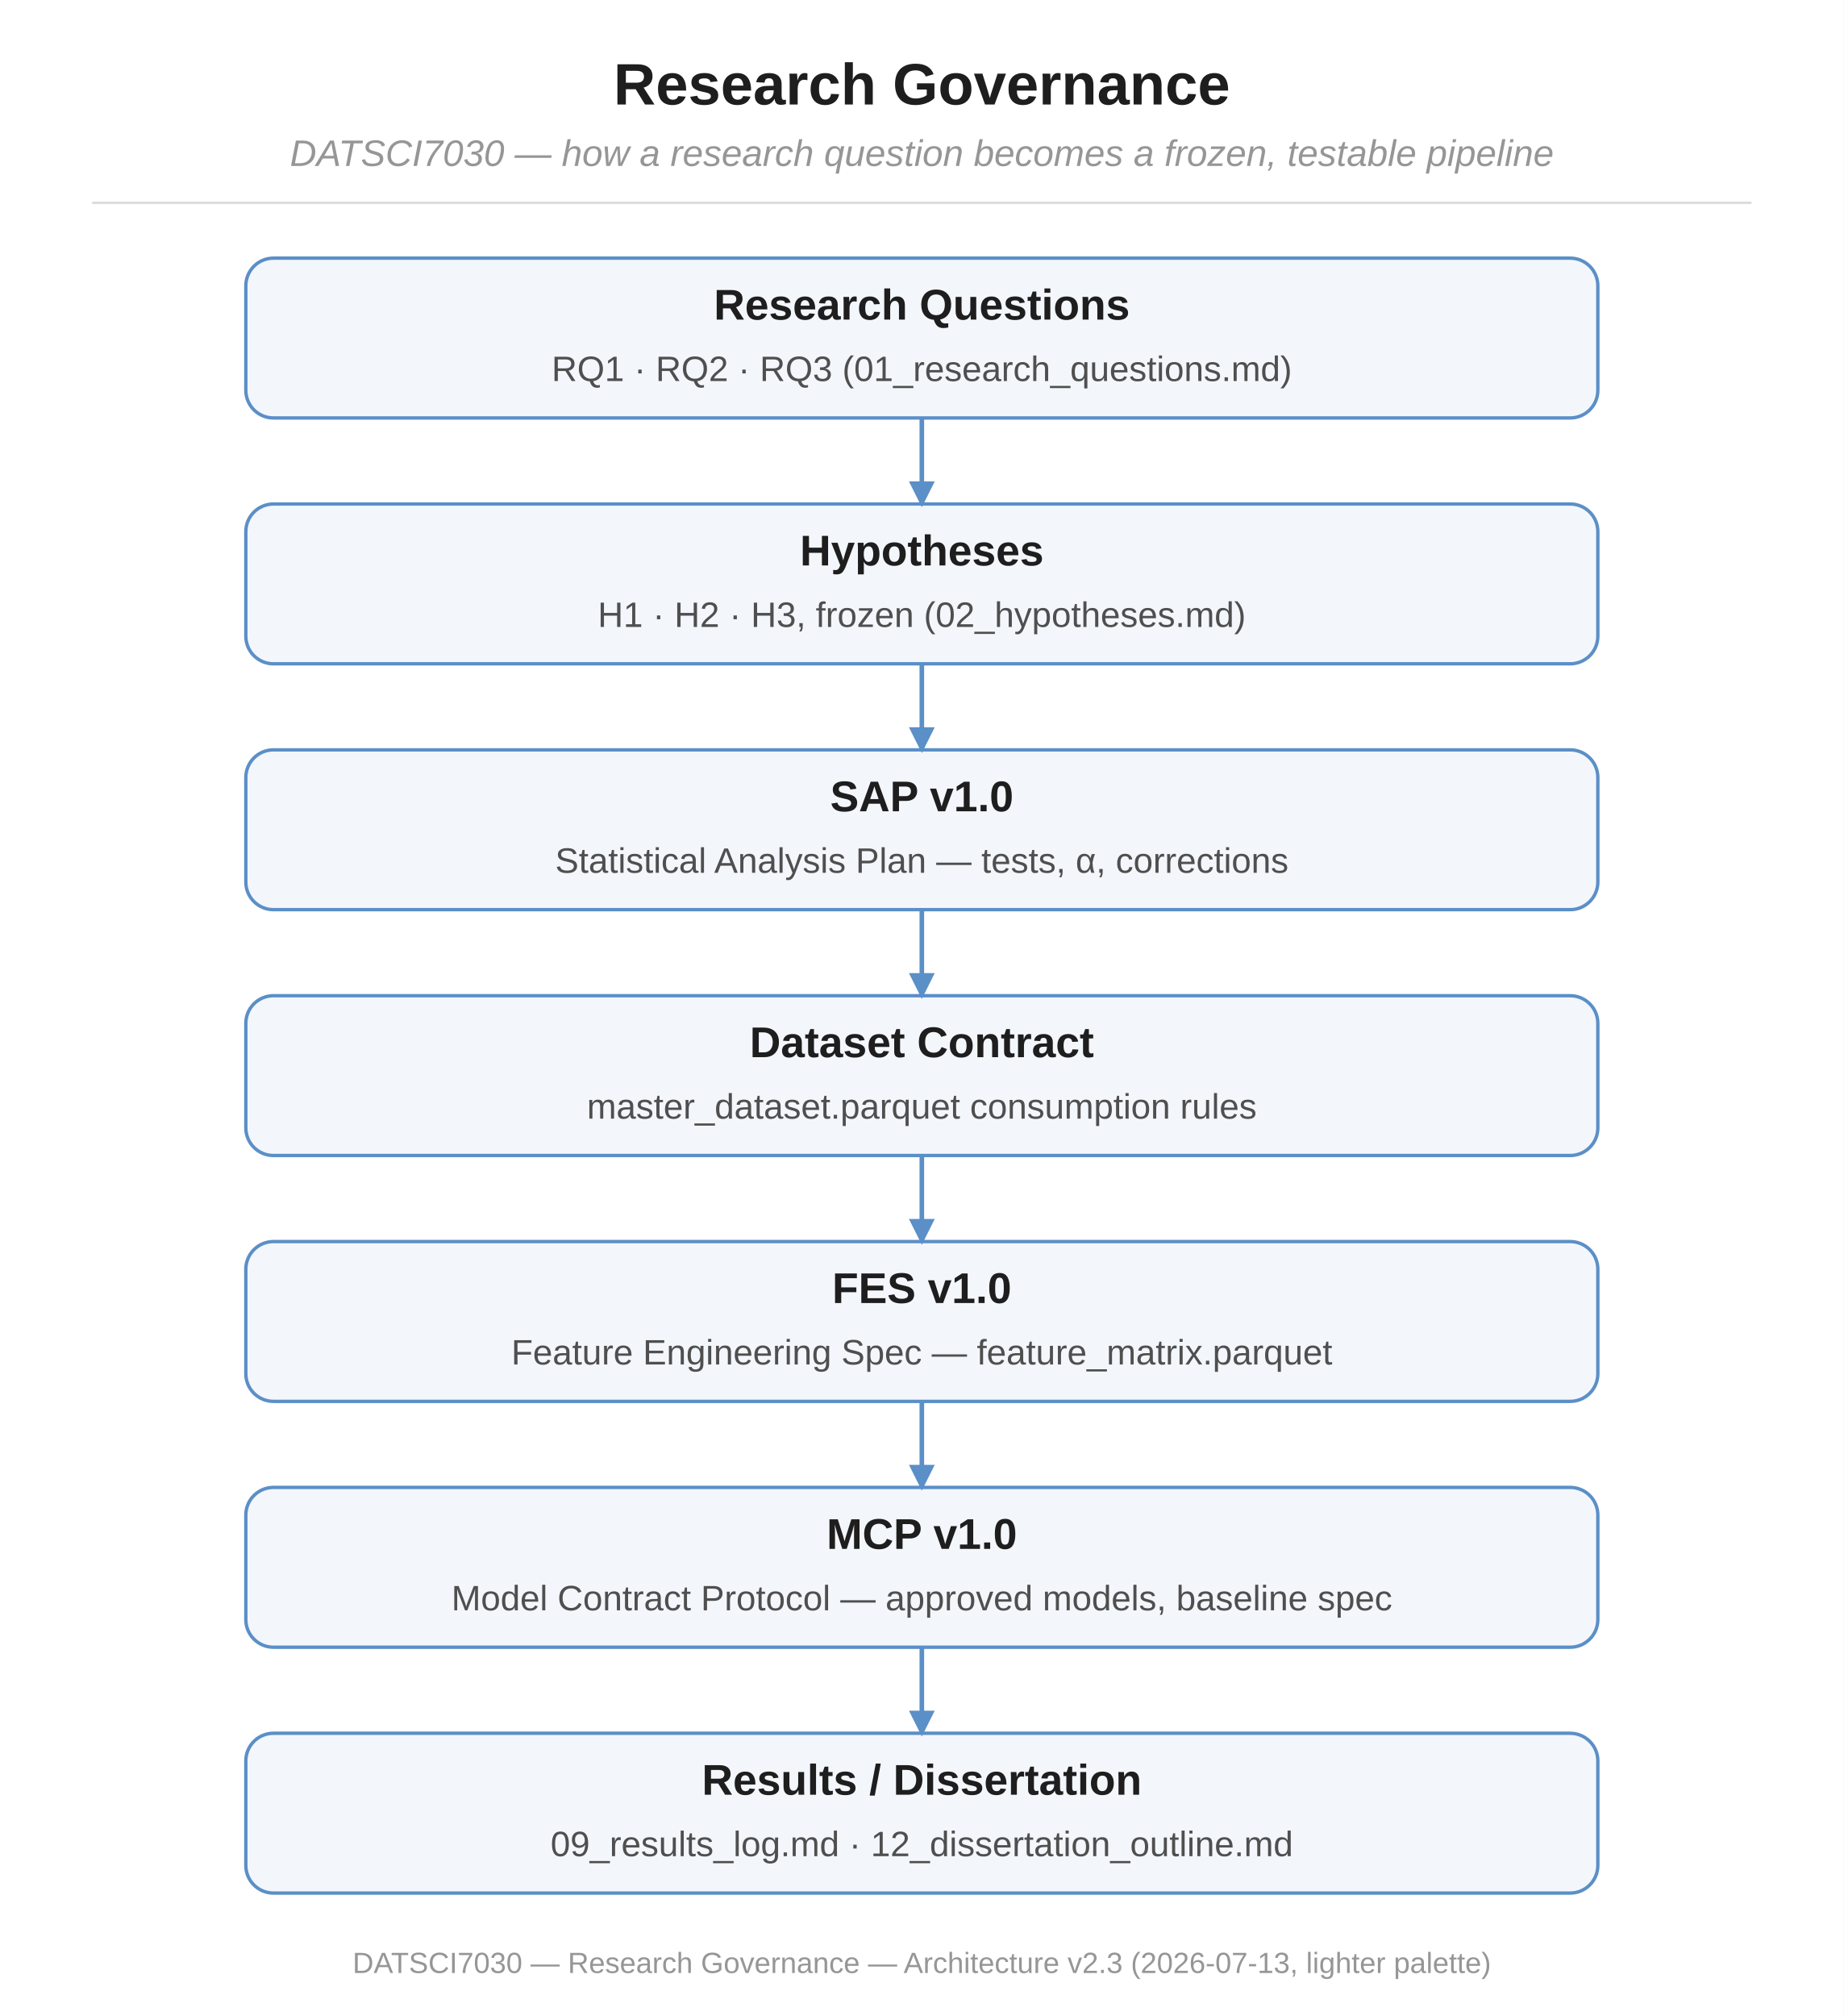
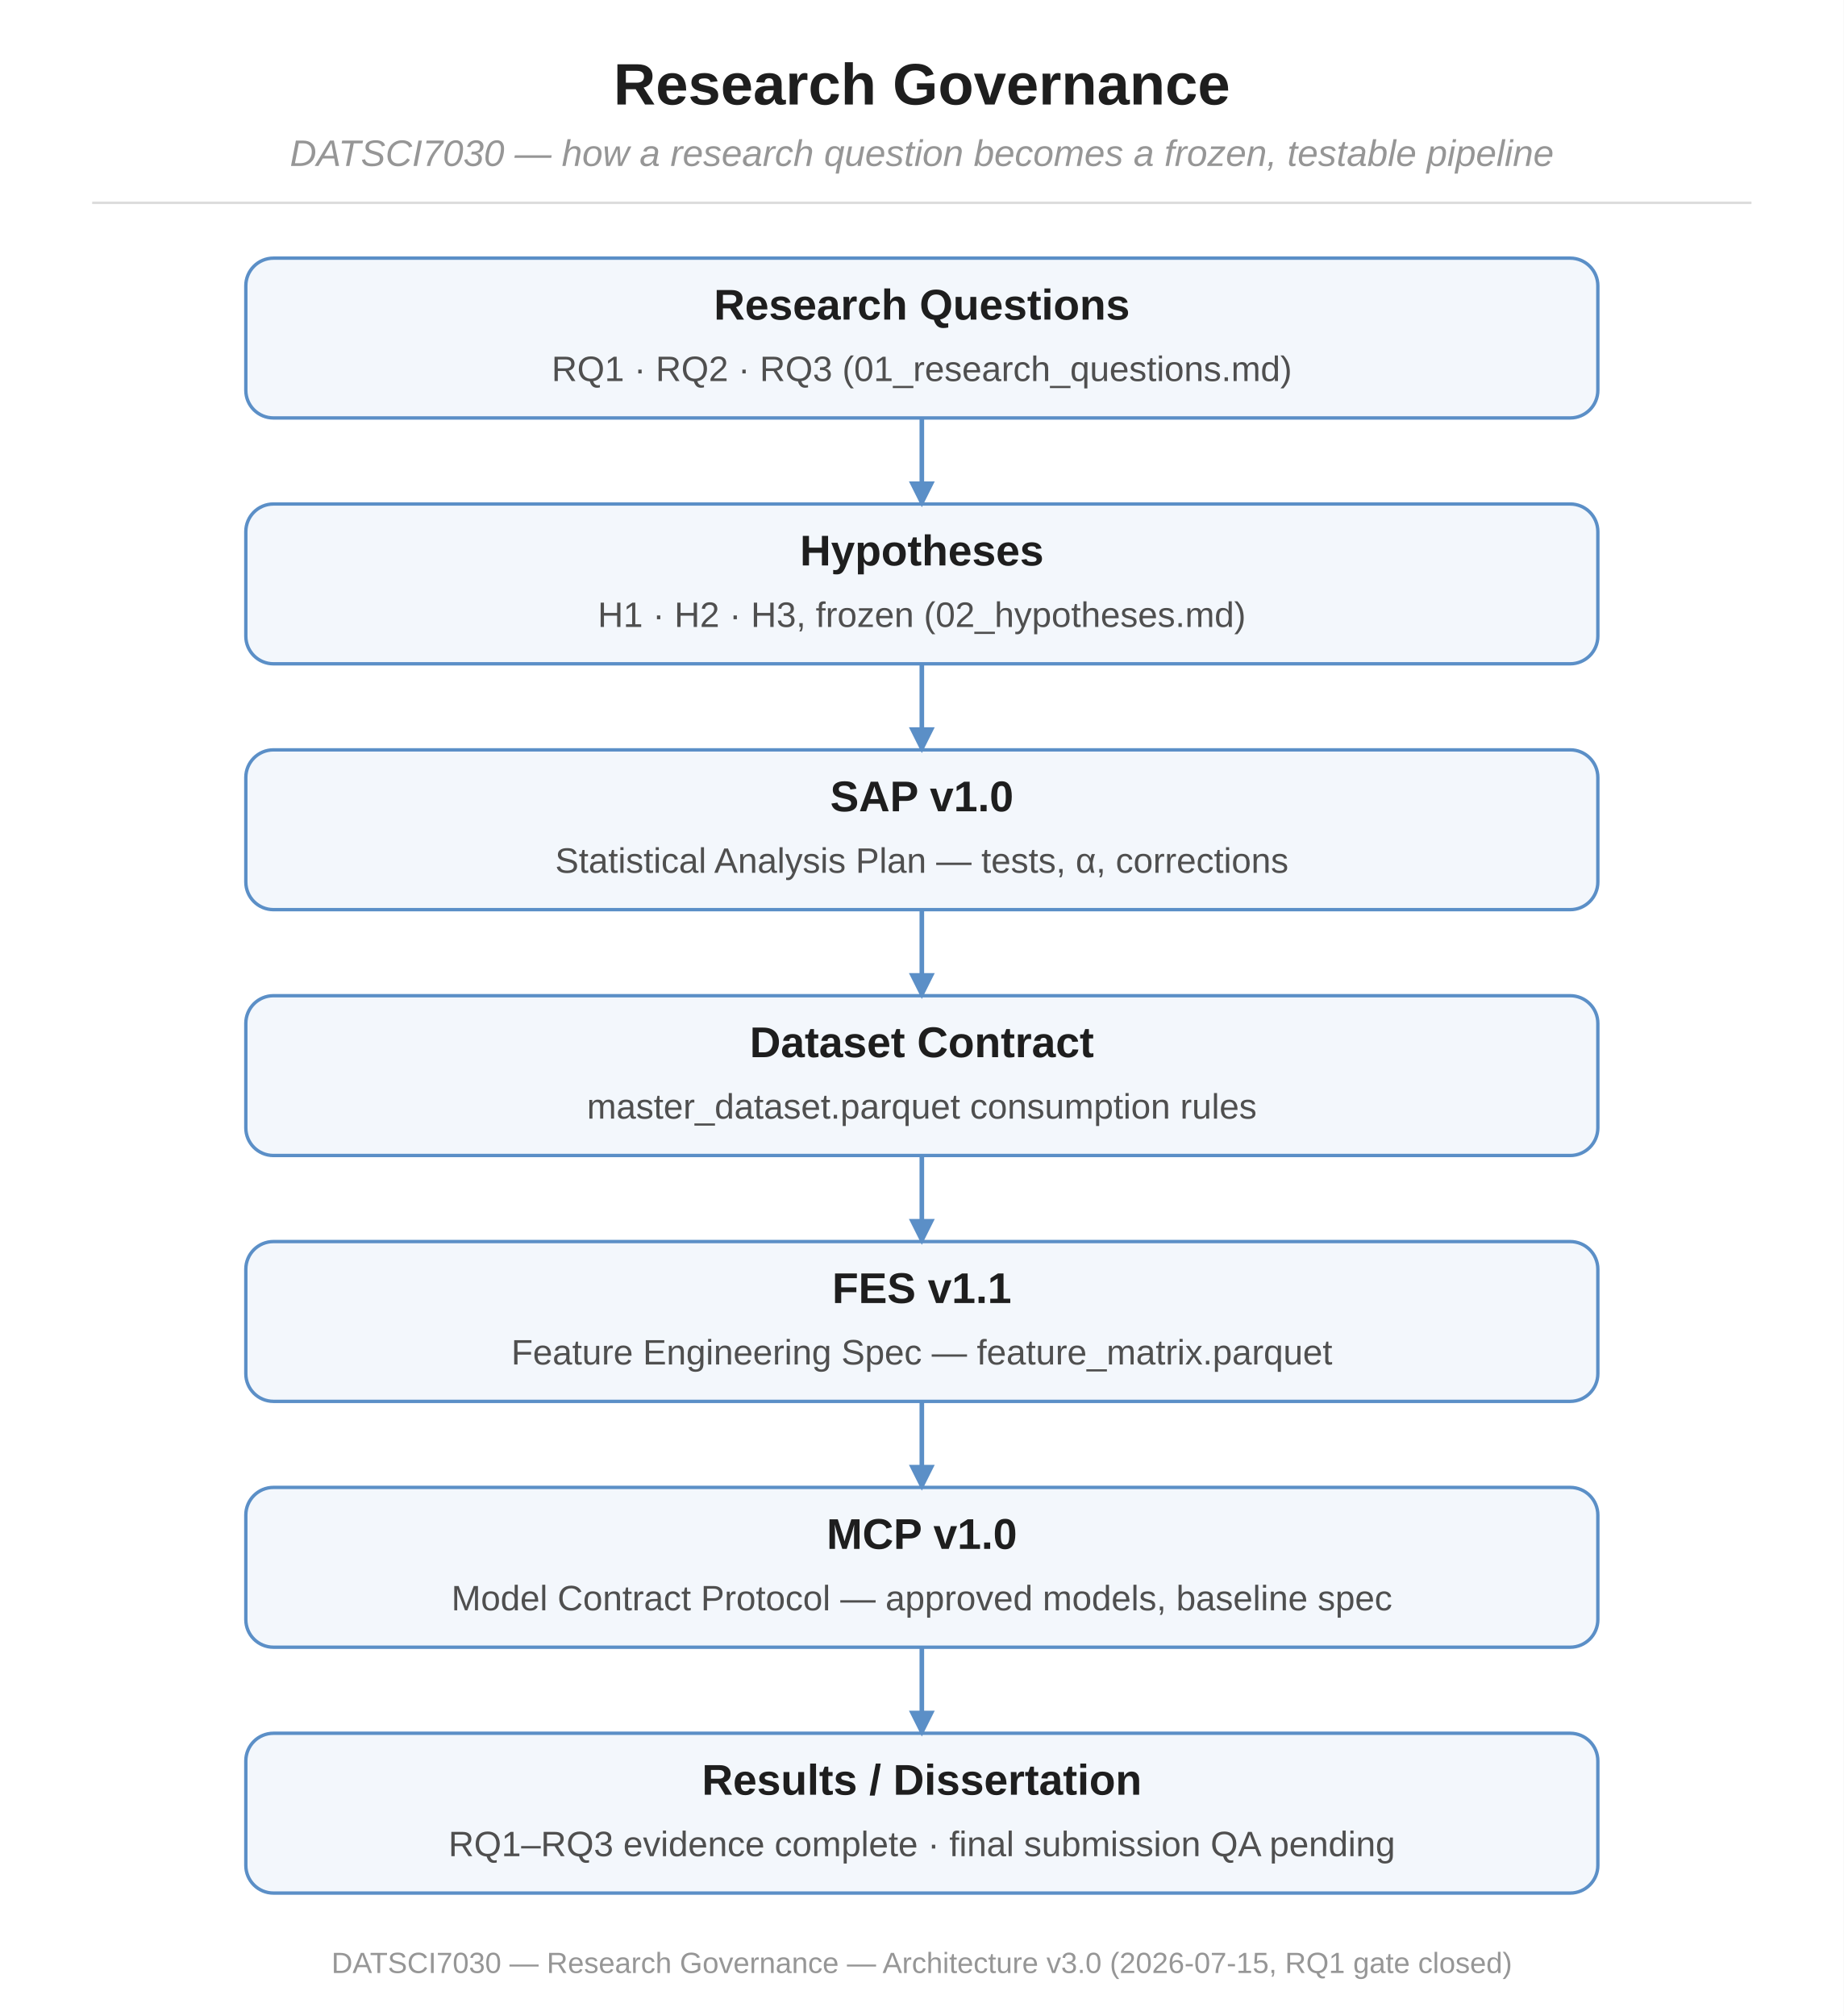
<svg xmlns="http://www.w3.org/2000/svg" width="600" height="656" viewBox="0 0 600 656" font-family="Arial, Helvetica, sans-serif">
  <defs>
    <marker id="arrow" viewBox="0 0 10 10" refX="8" refY="5" markerWidth="7" markerHeight="7" orient="auto-start-reverse">
      <path d="M1 1L9 5L1 9Z" fill="#5B8FC7" />
    </marker>
  </defs>
  <rect width="600" height="656" fill="#FFFFFF" />
  <text x="300.0" y="34" text-anchor="middle" font-size="19" font-weight="700" fill="#1E1E1E" font-family="Arial, Helvetica, sans-serif">Research Governance</text>
  <text x="300.0" y="54" text-anchor="middle" font-size="12" fill="#969696" font-style="italic" font-family="Arial, Helvetica, sans-serif">DATSCI7030 — how a research question becomes a frozen, testable pipeline</text>
  <line x1="30" y1="66" x2="570" y2="66" stroke="#DCDCDC" stroke-width="0.8" />
  <rect x="80.0" y="84" width="440" height="52" rx="9" fill="#F3F7FC" stroke="#5B8FC7" stroke-width="1.1" />
  <text x="300.0" y="104.0" text-anchor="middle" font-size="14" font-weight="700" fill="#1E1E1E">Research Questions</text>
  <text x="300.0" y="124.0" text-anchor="middle" font-size="11.5" fill="#4F4F4F">RQ1 · RQ2 · RQ3 (01_research_questions.md)</text>
  <rect x="80.0" y="164" width="440" height="52" rx="9" fill="#F3F7FC" stroke="#5B8FC7" stroke-width="1.1" />
  <text x="300.0" y="184.0" text-anchor="middle" font-size="14" font-weight="700" fill="#1E1E1E">Hypotheses</text>
  <text x="300.0" y="204.0" text-anchor="middle" font-size="11.5" fill="#4F4F4F">H1 · H2 · H3, frozen (02_hypotheses.md)</text>
  <line x1="300.0" y1="136" x2="300.0" y2="164" stroke="#5B8FC7" stroke-width="1.5" marker-end="url(#arrow)" />
  <rect x="80.0" y="244" width="440" height="52" rx="9" fill="#F3F7FC" stroke="#5B8FC7" stroke-width="1.1" />
  <text x="300.0" y="264.0" text-anchor="middle" font-size="14" font-weight="700" fill="#1E1E1E">SAP v1.0</text>
  <text x="300.0" y="284.0" text-anchor="middle" font-size="11.5" fill="#4F4F4F">Statistical Analysis Plan — tests, α, corrections</text>
  <line x1="300.0" y1="216" x2="300.0" y2="244" stroke="#5B8FC7" stroke-width="1.5" marker-end="url(#arrow)" />
  <rect x="80.0" y="324" width="440" height="52" rx="9" fill="#F3F7FC" stroke="#5B8FC7" stroke-width="1.1" />
  <text x="300.0" y="344.0" text-anchor="middle" font-size="14" font-weight="700" fill="#1E1E1E">Dataset Contract</text>
  <text x="300.0" y="364.0" text-anchor="middle" font-size="11.5" fill="#4F4F4F">master_dataset.parquet consumption rules</text>
  <line x1="300.0" y1="296" x2="300.0" y2="324" stroke="#5B8FC7" stroke-width="1.5" marker-end="url(#arrow)" />
  <rect x="80.0" y="404" width="440" height="52" rx="9" fill="#F3F7FC" stroke="#5B8FC7" stroke-width="1.1" />
-   <text x="300.0" y="424.0" text-anchor="middle" font-size="14" font-weight="700" fill="#1E1E1E">FES v1.0</text>
+   <text x="300.0" y="424.0" text-anchor="middle" font-size="14" font-weight="700" fill="#1E1E1E">FES v1.1</text>
  <text x="300.0" y="444.0" text-anchor="middle" font-size="11.5" fill="#4F4F4F">Feature Engineering Spec — feature_matrix.parquet</text>
  <line x1="300.0" y1="376" x2="300.0" y2="404" stroke="#5B8FC7" stroke-width="1.5" marker-end="url(#arrow)" />
  <rect x="80.0" y="484" width="440" height="52" rx="9" fill="#F3F7FC" stroke="#5B8FC7" stroke-width="1.1" />
  <text x="300.0" y="504.0" text-anchor="middle" font-size="14" font-weight="700" fill="#1E1E1E">MCP v1.0</text>
  <text x="300.0" y="524.0" text-anchor="middle" font-size="11.5" fill="#4F4F4F">Model Contract Protocol — approved models, baseline spec</text>
  <line x1="300.0" y1="456" x2="300.0" y2="484" stroke="#5B8FC7" stroke-width="1.5" marker-end="url(#arrow)" />
  <rect x="80.0" y="564" width="440" height="52" rx="9" fill="#F3F7FC" stroke="#5B8FC7" stroke-width="1.1" />
  <text x="300.0" y="584.0" text-anchor="middle" font-size="14" font-weight="700" fill="#1E1E1E">Results / Dissertation</text>
-   <text x="300.0" y="604.0" text-anchor="middle" font-size="11.5" fill="#4F4F4F">09_results_log.md · 12_dissertation_outline.md</text>
+   <text x="300.0" y="604.0" text-anchor="middle" font-size="11.5" fill="#4F4F4F">RQ1–RQ3 evidence complete · final submission QA pending</text>
  <line x1="300.0" y1="536" x2="300.0" y2="564" stroke="#5B8FC7" stroke-width="1.5" marker-end="url(#arrow)" />
-   <text x="300.0" y="642" text-anchor="middle" font-size="9.5" fill="#969696" font-family="Arial, Helvetica, sans-serif">DATSCI7030 — Research Governance — Architecture v2.3 (2026-07-13, lighter palette)</text>
+   <text x="300.0" y="642" text-anchor="middle" font-size="9.5" fill="#969696" font-family="Arial, Helvetica, sans-serif">DATSCI7030 — Research Governance — Architecture v3.0 (2026-07-15, RQ1 gate closed)</text>
</svg>
